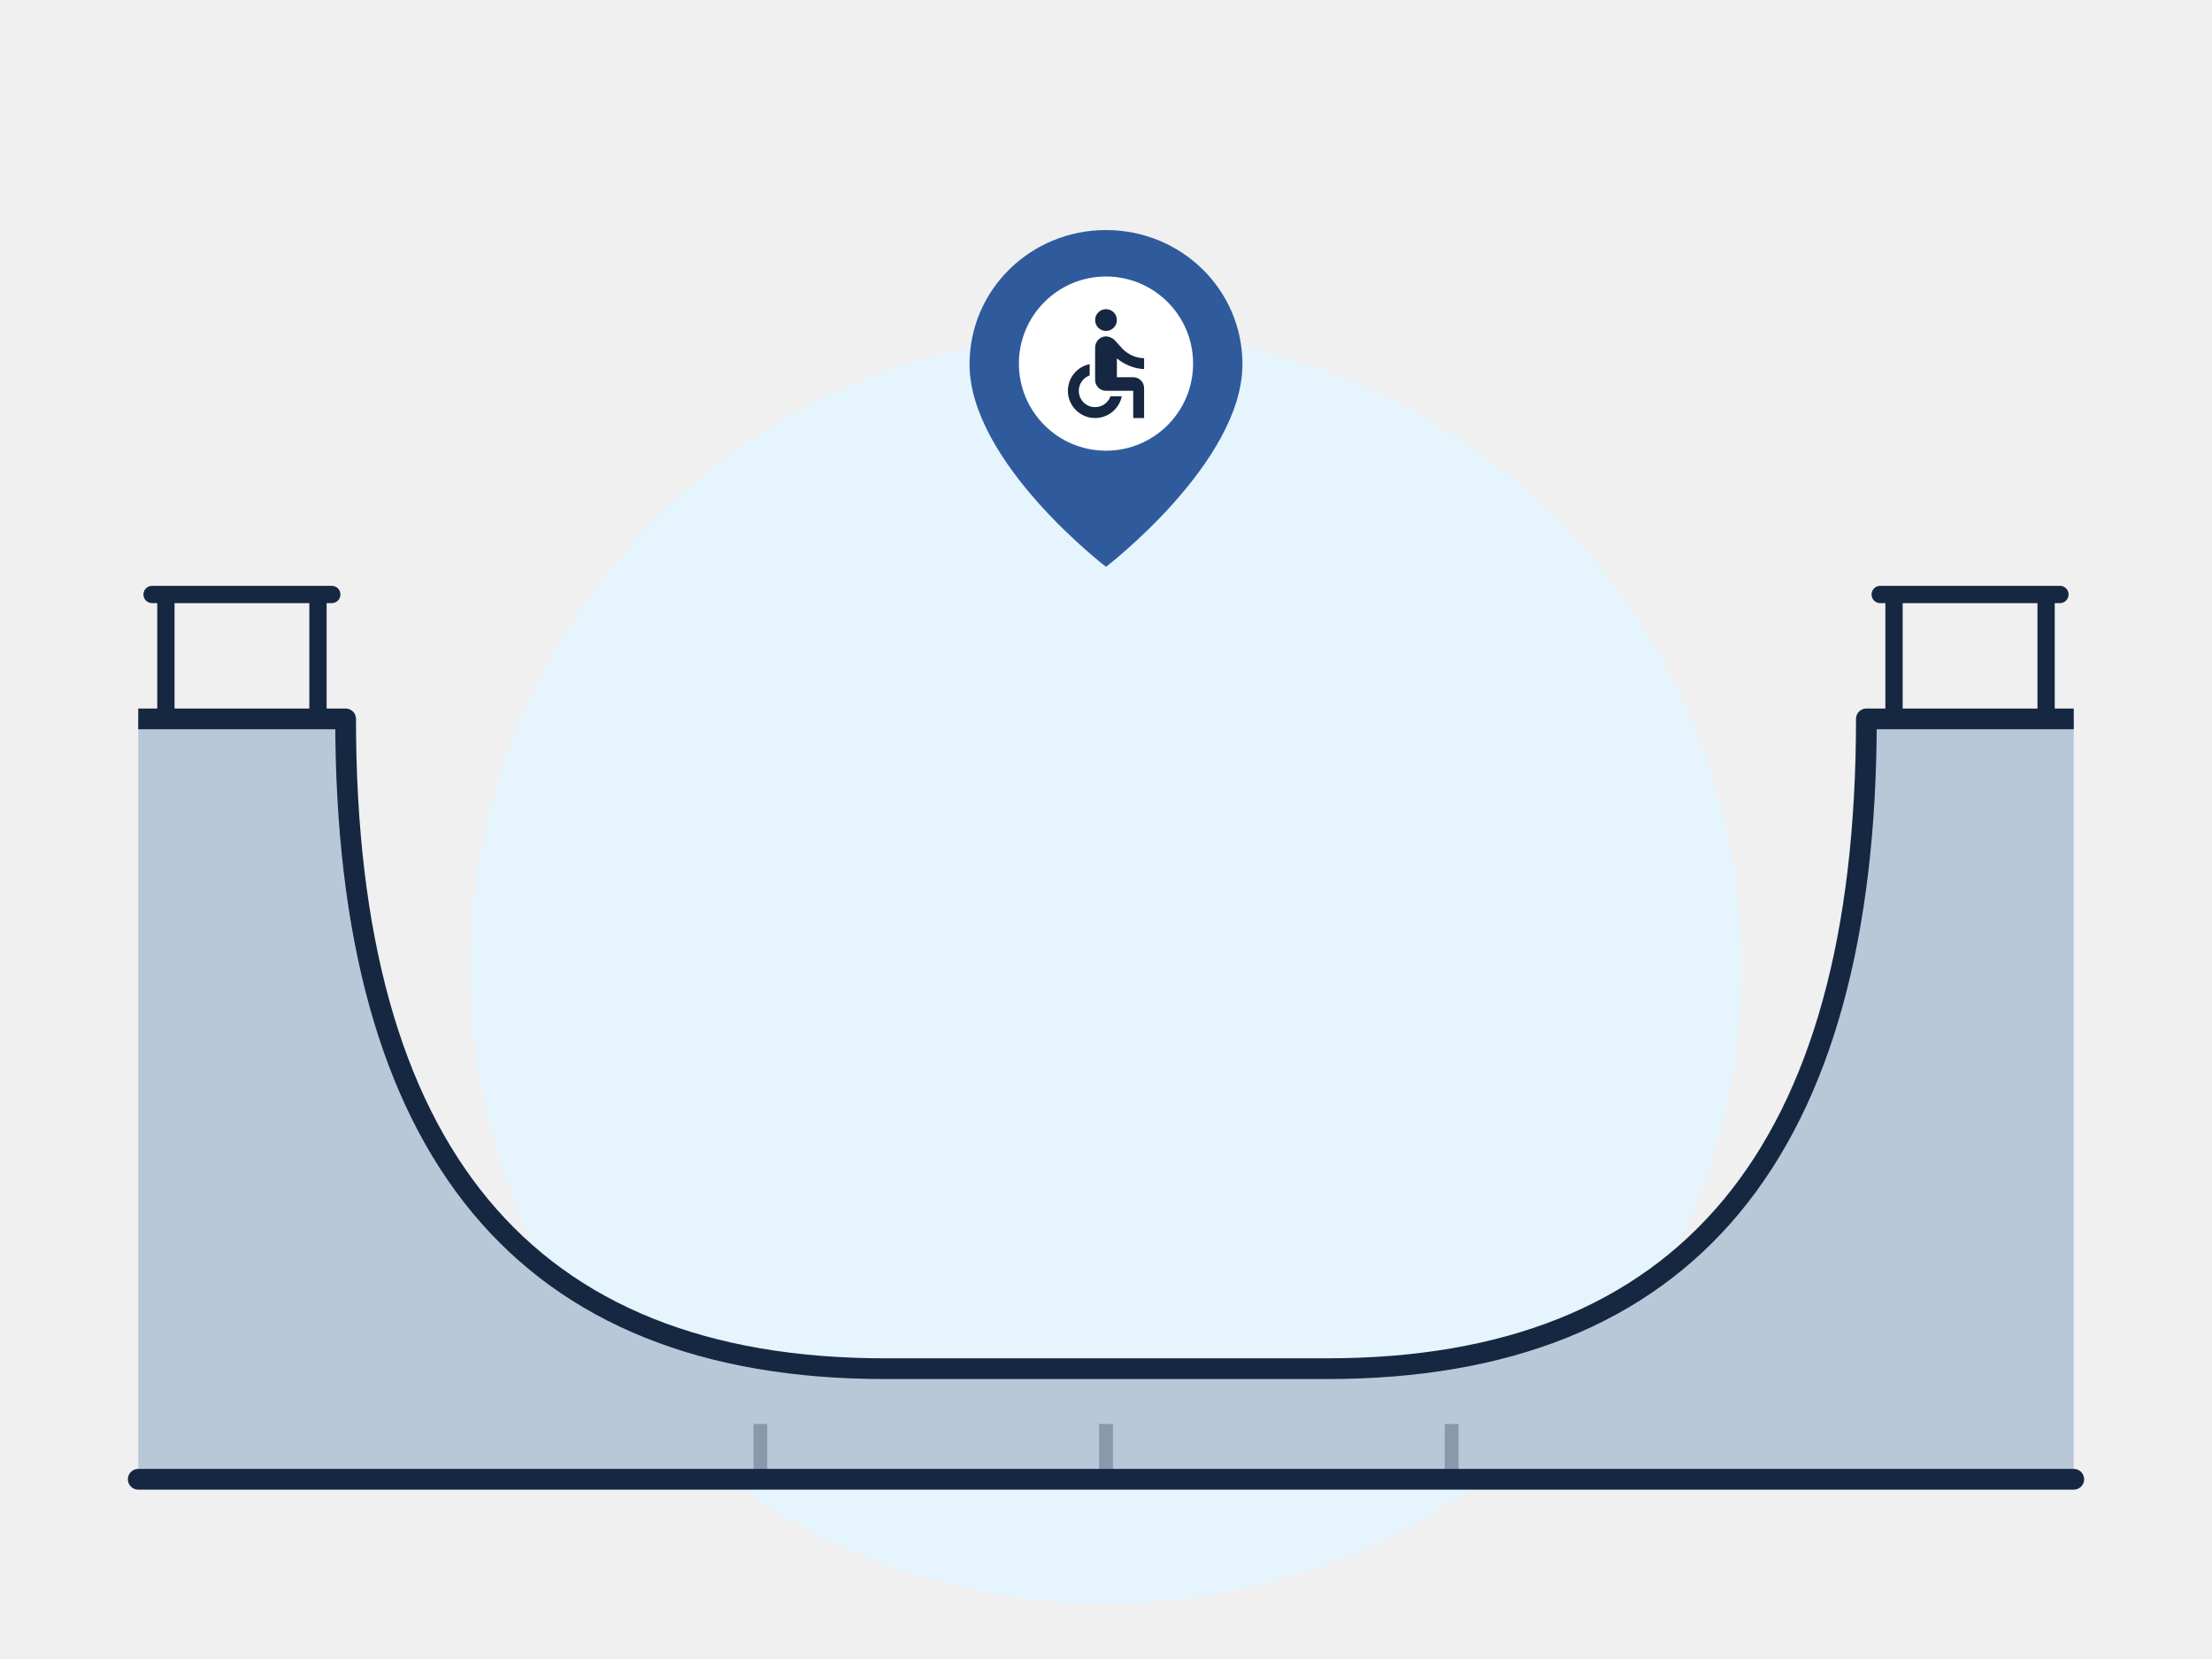
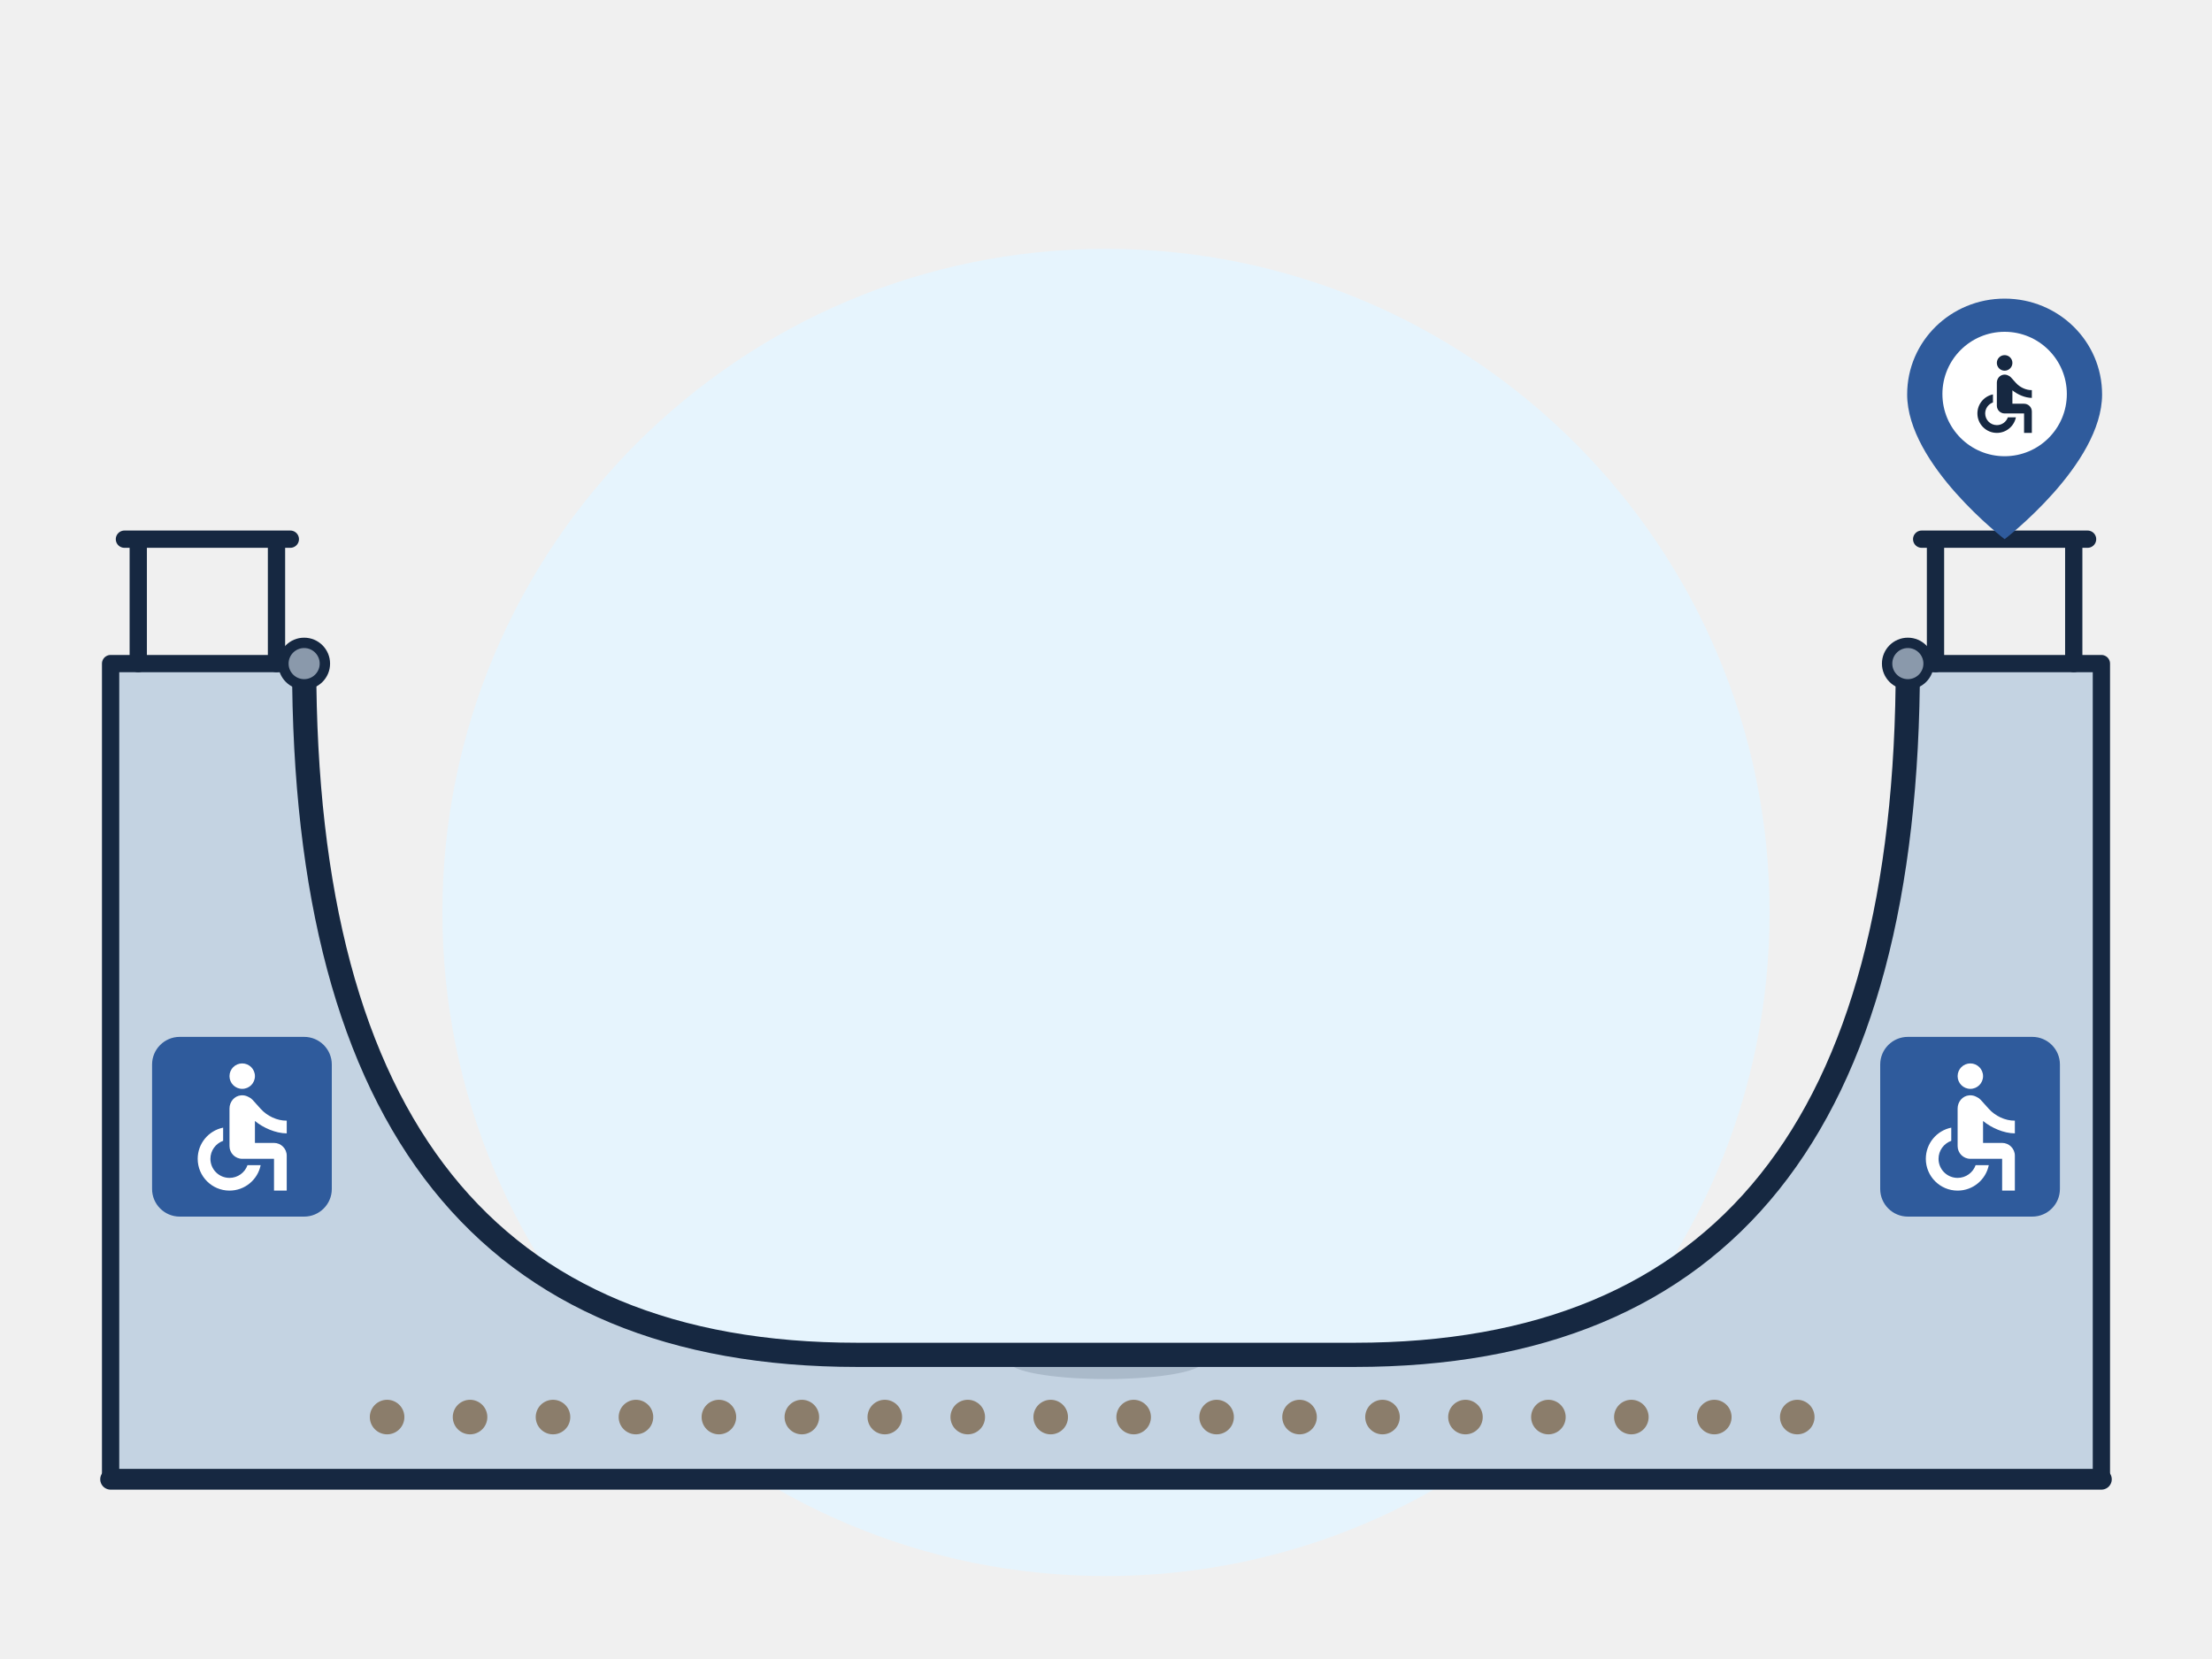
<svg xmlns="http://www.w3.org/2000/svg" viewBox="0 0 320 240" width="320" height="240">
-   <circle cx="160" cy="140" r="92" fill="#e6f4fd" />
+   <circle cx="160" cy="132" r="96" fill="#e6f4fd" />
+   <path d="M16 96 H44 Q44 196 124 196 H196 Q276 196 276 96 H304 V214 H16 Z" fill="#c4d3e2" />
+   <path d="M16 214 V96 H44 M276 96 H304 V214" fill="none" stroke="#162841" stroke-width="2.5" stroke-linejoin="round" />
+   <path d="M44 96 Q44 196 124 196 H196 Q276 196 276 96" fill="none" stroke="#162841" stroke-width="3.5" />
+   <path d="M16 214 H304" stroke="#162841" stroke-width="3" stroke-linecap="round" />
+   <circle cx="44" cy="96" r="3" fill="#8a99ab" stroke="#162841" stroke-width="1.5" />
+   <circle cx="276" cy="96" r="3" fill="#8a99ab" stroke="#162841" stroke-width="1.5" />
+   <path d="M20 96 V78 M40 96 V78 M18 78 H42 M280 96 V78 M300 96 V78 M278 78 H302" fill="none" stroke="#162841" stroke-width="2.5" stroke-linecap="round" />
+   <path d="M56 205 H264" stroke="#8b7d6b" stroke-width="5" stroke-linecap="round" stroke-dasharray="0 12" />
+   <rect x="22" y="150" width="26" height="26" rx="4" fill="#2f5b9c" />
+   <g transform="translate(24 152) scale(0.92)">
+     <g fill="#fff">
+       <circle cx="12" cy="4" r="2" />
+       <path d="M19 13v-2c-1.54.02-3.09-.75-4.07-1.83l-1.29-1.43c-.17-.19-.38-.34-.61-.45-.01 0-.01-.01-.02-.01H13c-.35-.2-.75-.3-1.19-.26C10.76 7.11 10 8.04 10 9.09V15c0 1.1.9 2 2 2h5v5h2v-5.5c0-1.1-.9-2-2-2h-3v-3.45c1.29 1.07 3.25 1.94 5 1.95zm-6.17 5c-.41 1.16-1.52 2-2.83 2-1.66 0-3-1.34-3-3 0-1.31.84-2.41 2-2.83V12.1c-2.28.46-4 2.48-4 4.9 0 2.76 2.24 5 5 5 2.42 0 4.44-1.72 4.9-4h-2.07z" />
+     </g>
+   </g>
+   <rect x="272" y="150" width="26" height="26" rx="4" fill="#2f5b9c" />
+   <g transform="translate(274 152) scale(0.92)">
+     <g fill="#fff">
+       <circle cx="12" cy="4" r="2" />
+       <path d="M19 13v-2c-1.54.02-3.09-.75-4.07-1.83l-1.29-1.43c-.17-.19-.38-.34-.61-.45-.01 0-.01-.01-.02-.01H13c-.35-.2-.75-.3-1.19-.26C10.76 7.11 10 8.04 10 9.09V15c0 1.1.9 2 2 2h5v5h2v-5.5c0-1.1-.9-2-2-2h-3v-3.45c1.29 1.07 3.25 1.94 5 1.95zm-6.17 5c-.41 1.16-1.52 2-2.83 2-1.66 0-3-1.34-3-3 0-1.31.84-2.41 2-2.83V12.1c-2.28.46-4 2.48-4 4.9 0 2.76 2.24 5 5 5 2.42 0 4.44-1.72 4.9-4h-2.07z" />
+     </g>
+   </g>
  <g>
-     <animateTransform attributeName="transform" type="translate" values="0 0;0 -6;0 0" dur="1.6s" repeatCount="indefinite" />
-     <g transform="translate(160 82) scale(0.42) translate(-160 -188)">
+     <animateTransform attributeName="transform" type="translate" values="0 0;0 -5;0 0" dur="1.7s" repeatCount="indefinite" />
+     <g transform="translate(290 78) scale(0.3) translate(-160 -188)">
      <path d="M160 72c-26 0-47 20.6-47 46.2C113 152 160 188 160 188s47-36 47-69.8C207 92.6 186 72 160 72z" fill="#2f5b9c" />
      <circle cx="160" cy="118" r="30" fill="#fff" />
      <g transform="translate(137.5 95.5) scale(1.875)" fill="#162841">
        <circle cx="12" cy="4" r="2" />
        <path d="M19 13v-2c-1.54.02-3.09-.75-4.07-1.83l-1.29-1.43c-.17-.19-.38-.34-.61-.45-.01 0-.01-.01-.02-.01H13c-.35-.2-.75-.3-1.19-.26C10.76 7.11 10 8.04 10 9.09V15c0 1.1.9 2 2 2h5v5h2v-5.5c0-1.1-.9-2-2-2h-3v-3.45c1.29 1.07 3.25 1.94 5 1.95zm-6.17 5c-.41 1.16-1.52 2-2.83 2-1.66 0-3-1.34-3-3 0-1.31.84-2.41 2-2.83V12.1c-2.28.46-4 2.48-4 4.9 0 2.76 2.24 5 5 5 2.42 0 4.44-1.72 4.9-4h-2.07z" />
      </g>
    </g>
  </g>
-   <path d="M20 104 H50 Q50 198 128 198 H192 Q270 198 270 104 H300 V214 H20 Z" fill="#b9c8d8" />
-   <path d="M20 104 H50 Q50 198 128 198 H192 Q270 198 270 104 H300" fill="none" stroke="#162841" stroke-width="3" stroke-linejoin="round" />
-   <path d="M20 214 H300" stroke="#162841" stroke-width="3" stroke-linecap="round" />
-   <path d="M24 104 V86 M46 104 V86 M22 86 H48 M274 104 V86 M296 104 V86 M272 86 H298" fill="none" stroke="#162841" stroke-width="2.5" stroke-linecap="round" />
-   <path d="M110 214 V206 M160 214 V206 M210 214 V206" stroke="#162841" stroke-width="2" opacity=".3" />
+   <ellipse cx="160" cy="197" rx="14" ry="2.5" fill="#162841" opacity=".15">
+     <animate attributeName="cx" values="104;216;104" keyTimes="0;0.5;1" calcMode="spline" keySplines=".42 0 .58 1;.42 0 .58 1" dur="1.7s" repeatCount="indefinite" />
+     <animate attributeName="opacity" values="0;.15;0;.15;0" keyTimes="0;0.25;0.5;0.75;1" dur="1.7s" repeatCount="indefinite" />
+   </ellipse>
  <g>
-     <animateMotion path="M50 104 Q50 198 128 198 H192 Q270 198 270 104" rotate="auto" keyPoints="0.15;0.85;0.15" keyTimes="0;0.5;1" calcMode="spline" keySplines=".45 0 .55 1;.45 0 .55 1" dur="1.6s" repeatCount="indefinite" />
-     <g transform="scale(0.8)">
+     <animateMotion path="M44 96 Q44 196 124 196 H196 Q276 196 276 96" rotate="auto" keyPoints="0.17;0.83;0.17" keyTimes="0;0.5;1" calcMode="spline" keySplines=".42 0 .58 1;.42 0 .58 1" dur="1.7s" repeatCount="indefinite" />
+     <g transform="scale(0.88)">
      <g>
        <path d="M-22 -68 H-30 M-22 -68 L-18 -34 H16 L23 -9 M18 -9 H31" fill="none" stroke="#162841" stroke-width="3.5" stroke-linecap="round" stroke-linejoin="round" />
        <rect x="-20" y="-40" width="36" height="7" rx="3.5" fill="#e6f4fd" stroke="#162841" stroke-width="1.5" />
        <path d="M-14 -44 L14 -42 L20 -16" fill="none" stroke="#4a5568" stroke-width="9" stroke-linecap="round" stroke-linejoin="round" />
        <path d="M19 -13 H29" stroke="#162841" stroke-width="6" stroke-linecap="round" />
        <path d="M-15 -70 L-14 -45" stroke="#d9a441" stroke-width="13" stroke-linecap="round" />
-         <circle cx="-11.5" cy="-86" r="8.6" fill="#6b4a2b" />
+         <circle cx="-11.5" cy="-86" r="8.6" fill="#2f5b9c" />
        <circle cx="-9.2" cy="-83.4" r="7.6" fill="#f1c7a5" />
-         <path d="M-18 -85 a8.6 8.6 0 0 1 15.5 -5.2 a10 10 0 0 0 -15.5 5.2z" fill="#6b4a2b" />
+         <path d="M-18 -85 a8.6 8.6 0 0 1 15.5 -5.2 a10 10 0 0 0 -15.5 5.2z" fill="#2f5b9c" />
        <circle cx="24" cy="-5" r="4.5" fill="#162841" />
        <g>
-           <animateTransform attributeName="transform" type="rotate" values="0 -6 -17;-640 -6 -17;0 -6 -17" keyTimes="0;0.5;1" calcMode="spline" keySplines=".45 0 .55 1;.45 0 .55 1" dur="1.6s" repeatCount="indefinite" />
+           <animateTransform attributeName="transform" type="rotate" values="0 -6 -17;-640 -6 -17;0 -6 -17" keyTimes="0;0.5;1" calcMode="spline" keySplines=".45 0 .55 1;.45 0 .55 1" dur="1.7s" repeatCount="indefinite" />
          <circle cx="-6" cy="-17" r="16" fill="none" stroke="#162841" stroke-width="3.5" />
          <circle cx="-6" cy="-17" r="12.5" fill="none" stroke="#8a99ab" stroke-width="1.5" />
          <path d="M-6 -31 V-3 M-20 -17 H8 M-15.9 -26.9 L3.9 -7.1 M3.9 -26.9 L-15.9 -7.1" stroke="#8a99ab" stroke-width="1.2" />
          <circle cx="-6" cy="-17" r="2.5" fill="#162841" />
        </g>
        <g>
          <path d="M-12 -66 L-8 -48" stroke="#d9a441" stroke-width="6" stroke-linecap="round" />
          <path d="M-8 -48 L-4 -31" stroke="#f1c7a5" stroke-width="5" stroke-linecap="round" />
        </g>
      </g>
    </g>
  </g>
</svg>
